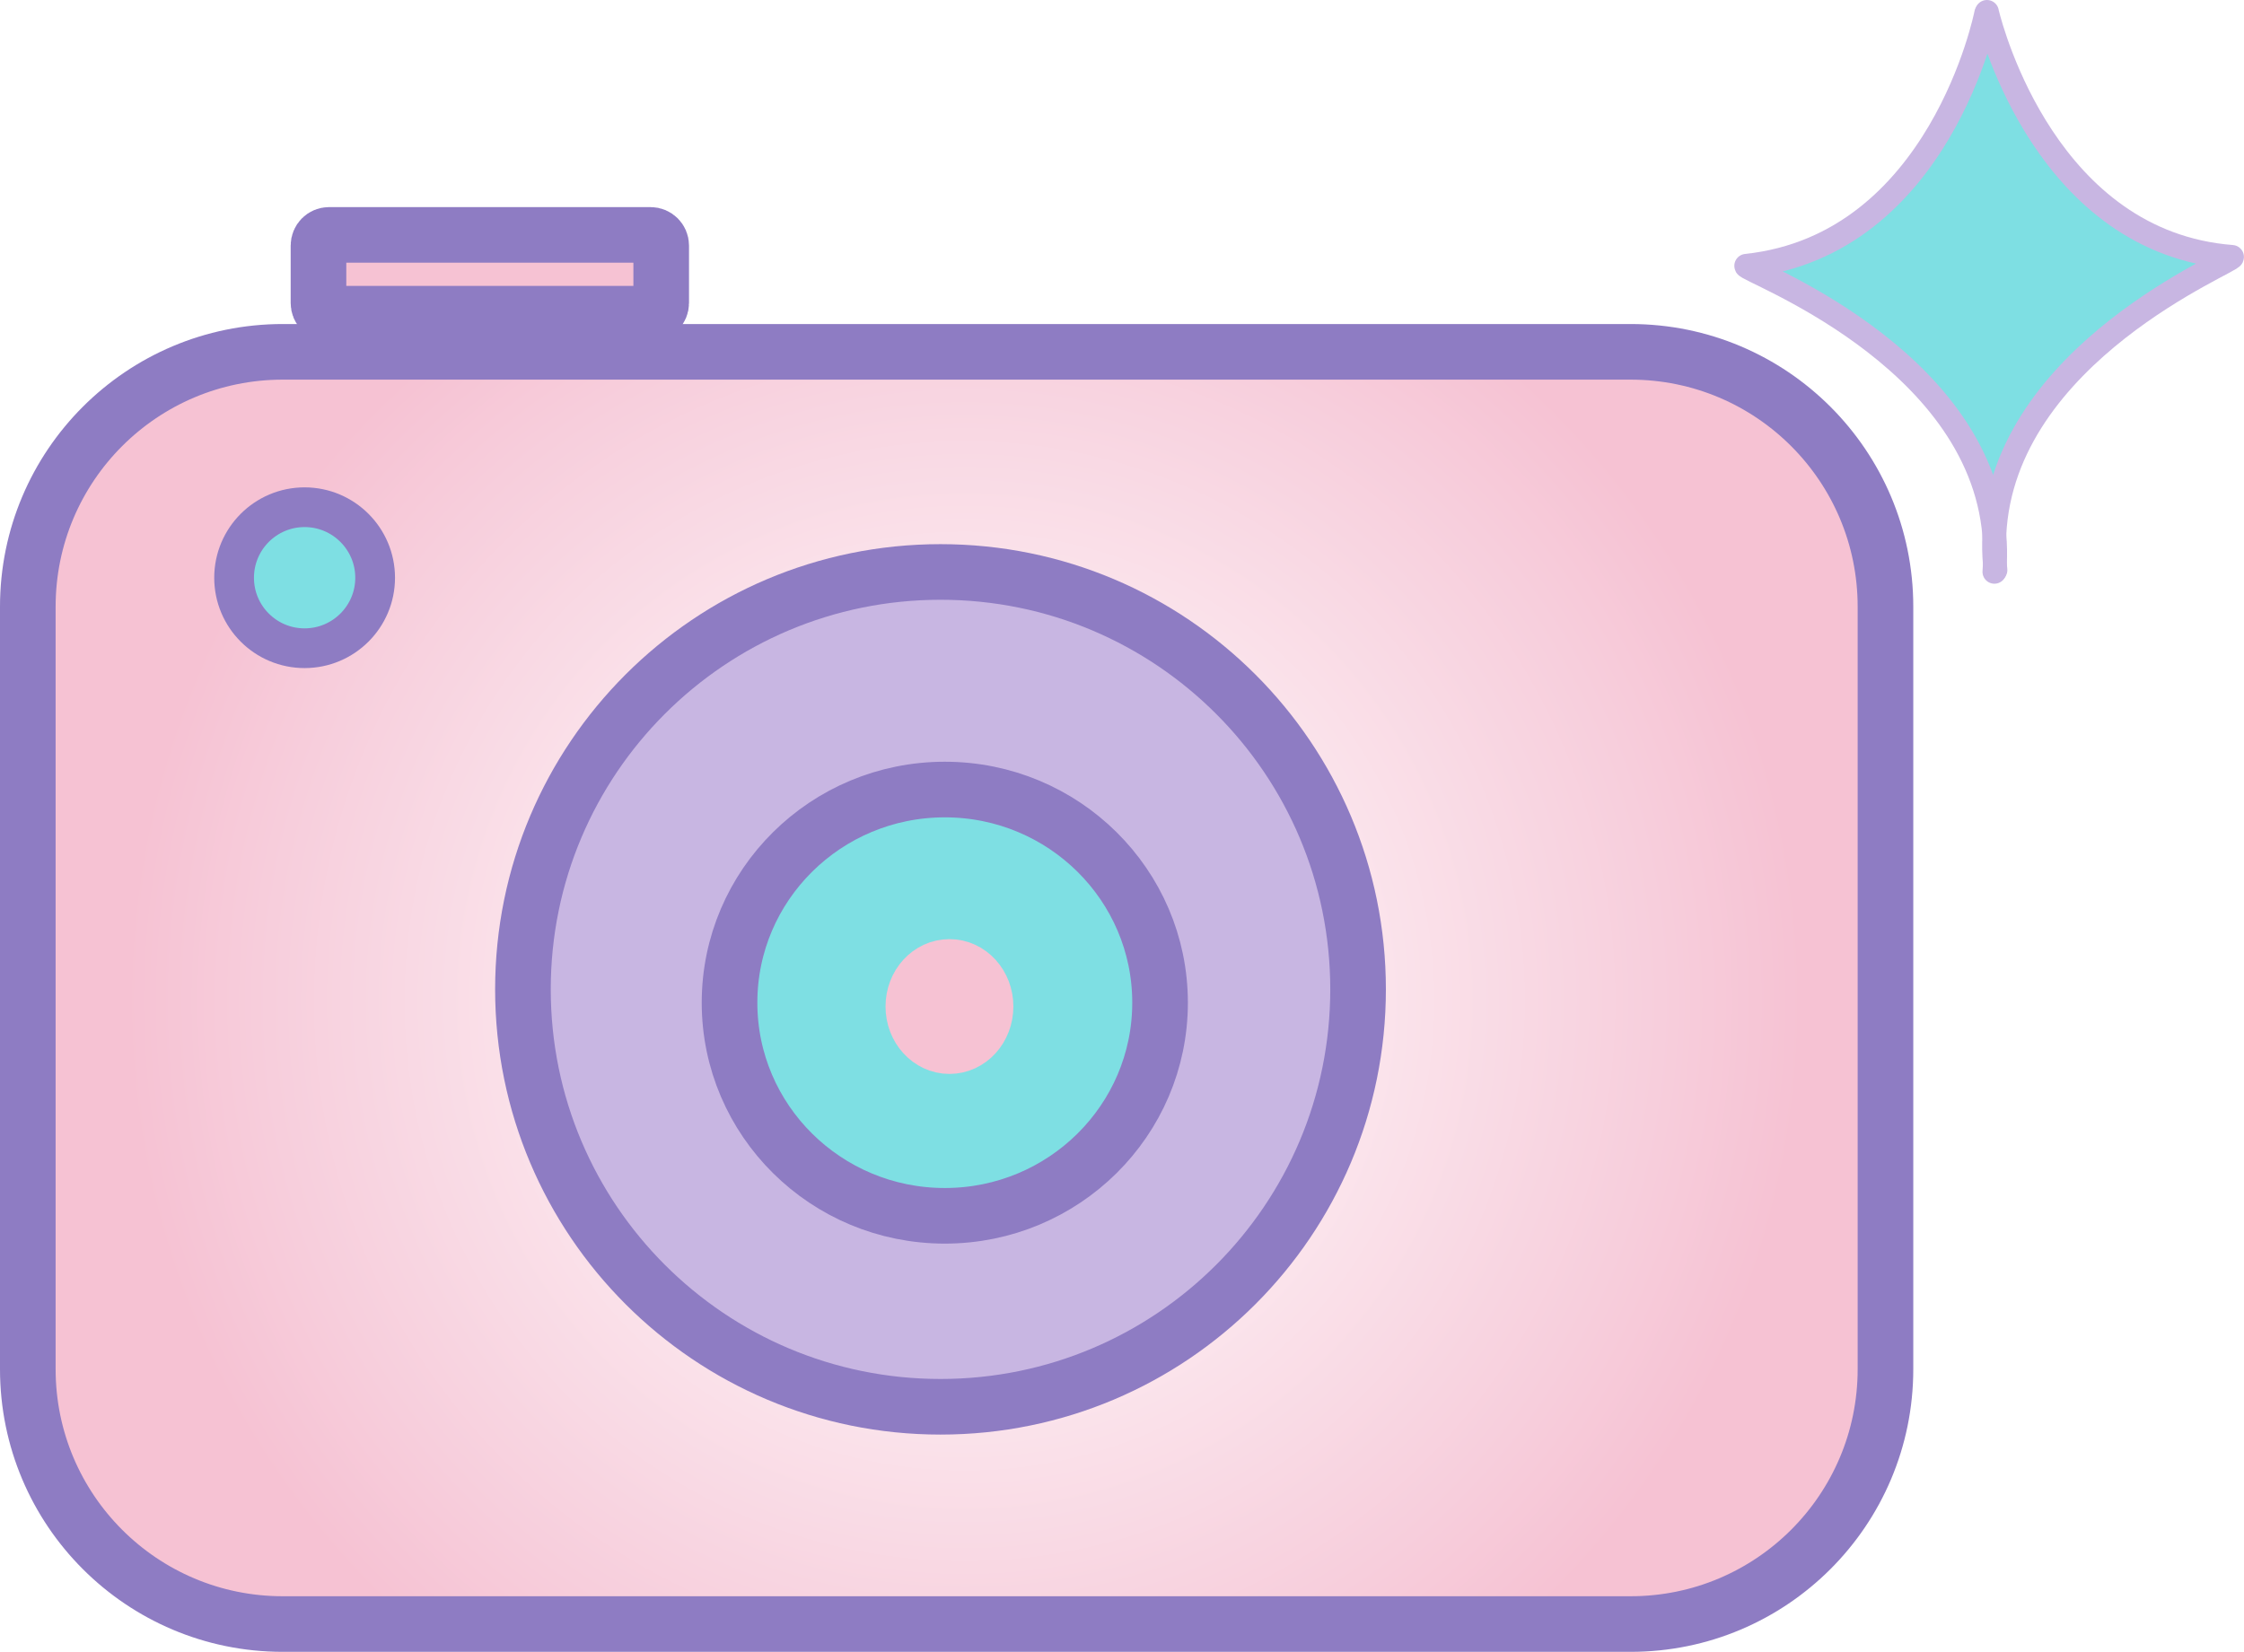
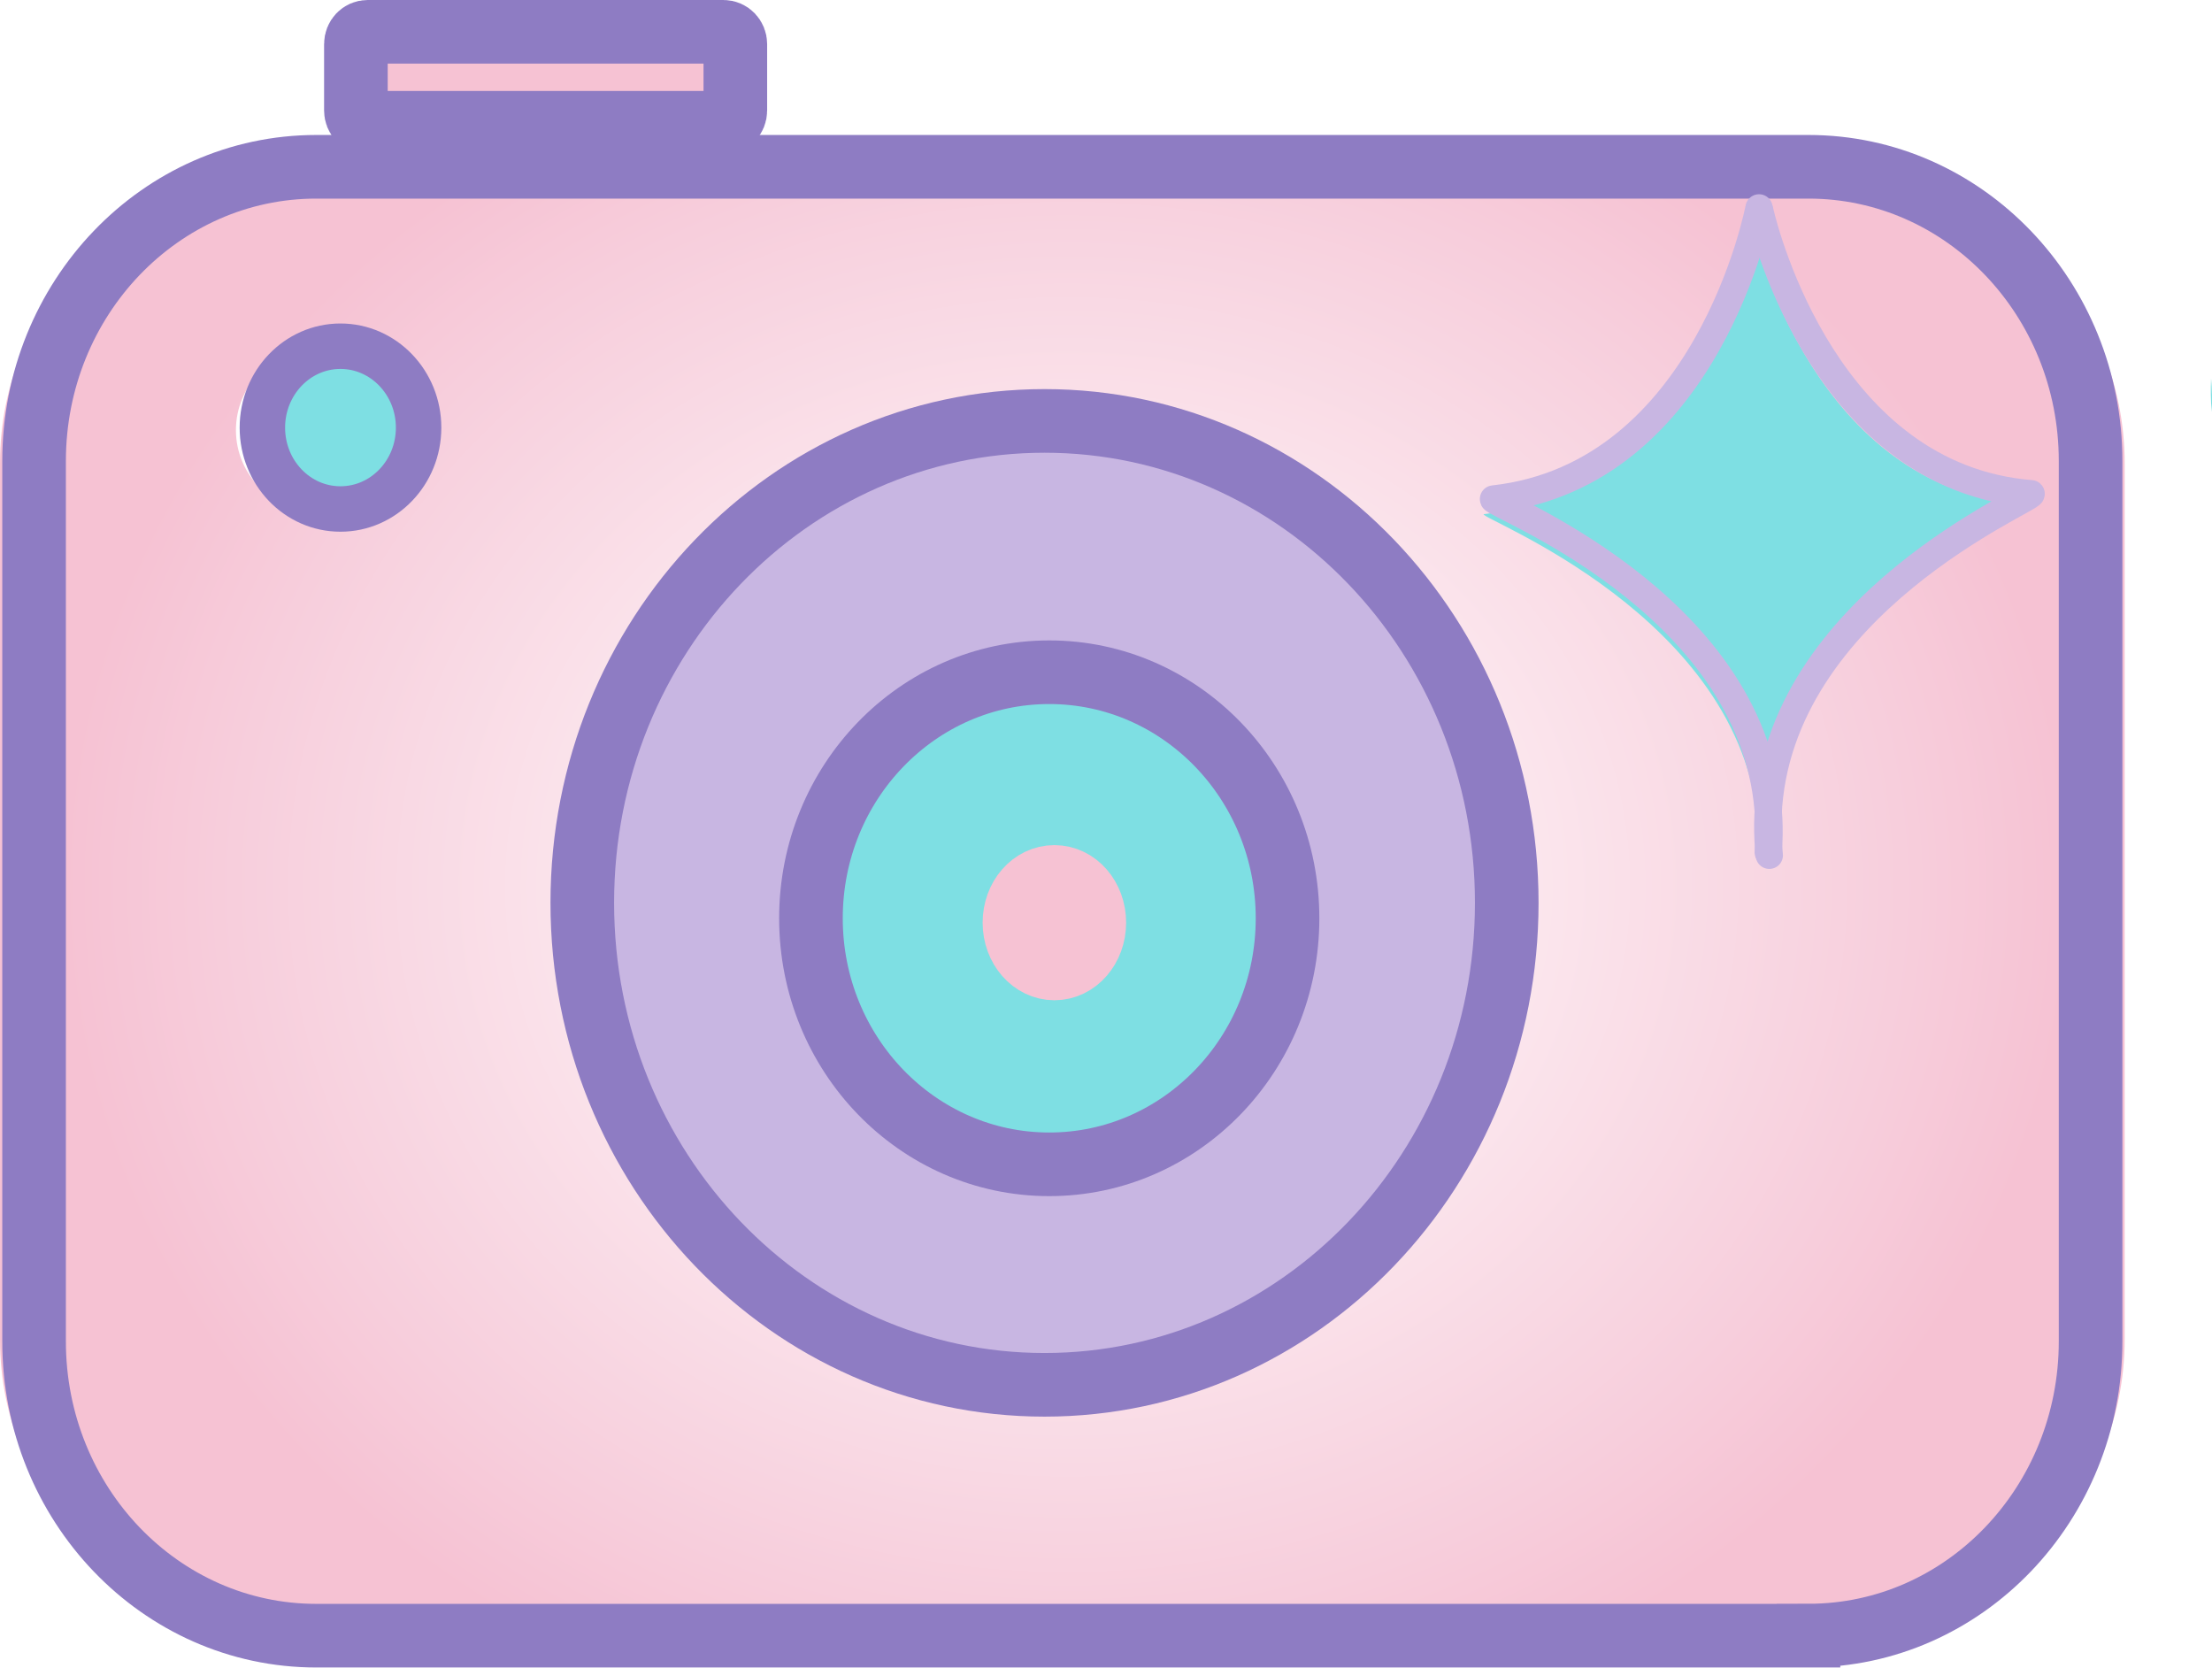
- <svg xmlns="http://www.w3.org/2000/svg" id="_图层_2" data-name="图层 2" viewBox="0 0 282.4 207.94">
+ <svg xmlns="http://www.w3.org/2000/svg" id="_图层_2" data-name="图层 2" viewBox="0 0 243.39 183.46">
  <defs>
    <style>
      .cls-1 {
        stroke: #c8b6e2;
        stroke-linecap: round;
        stroke-linejoin: round;
        stroke-width: 3px;
      }

      .cls-1, .cls-2, .cls-3, .cls-4 {
        fill: none;
      }

      .cls-5 {
        fill: #c8b6e2;
      }

      .cls-6 {
        fill: #7edfe3;
      }

      .cls-7 {
-         fill: url(#_未命名的渐变_619);
+         fill: url(#_未命名的渐变);
      }

      .cls-2 {
        stroke: #f6c2d3;
      }

      .cls-2, .cls-3 {
        stroke-width: 7px;
      }

      .cls-2, .cls-3, .cls-4 {
        stroke-miterlimit: 10;
      }

      .cls-3, .cls-4 {
        stroke: #8e7cc3;
      }

      .cls-4 {
        stroke-width: 5px;
      }

      .cls-8 {
        fill: #f6c2d3;
      }
    </style>
-     <radialGradient id="_未命名的渐变_619" data-name="未命名的渐变 619" cx="121.41" cy="126.02" fx="121.41" fy="126.02" r="105.53" gradientUnits="userSpaceOnUse">
+     <radialGradient id="_未命名的渐变" data-name="未命名的渐变" cx="92.76" cy="79.93" fx="92.76" fy="79.93" r="89.12" gradientTransform="translate(2.45 10.45) scale(1.24 1.09)" gradientUnits="userSpaceOnUse">
      <stop offset="0" stop-color="#fff" />
      <stop offset=".29" stop-color="#fdf1f5" />
      <stop offset=".83" stop-color="#f7cedc" />
      <stop offset="1" stop-color="#f6c2d3" />
    </radialGradient>
  </defs>
-   <g id="_图层_1-2" data-name="图层 1">
-     <g>
+   <g id="_图层_2-2" data-name=" 图层 2">
+     <g id="_图层_1-2" data-name=" 图层 1-2">
      <g>
-         <path class="cls-6" d="M250.98,67.36c.11,1.19.13,2.42.07,3.67-.11-1.25-.13-2.48-.07-3.67Z" />
-         <path class="cls-6" d="M280.89,32.34c.5.48-28.86,12-29.91,35.02-1.92-22.83-31.71-33.41-31.22-33.9,24.46-2.6,30.19-31.74,30.19-31.74l.14-.03c.61,2.47,7.64,28.86,30.8,30.65Z" />
-         <path class="cls-7" d="M237.28,76.37v95.99c0,17.72-14.36,32.08-32.07,32.08H35.58c-17.72,0-32.08-14.36-32.08-32.08v-95.99c0-17.72,14.36-32.08,32.08-32.08h169.63c17.71,0,32.07,14.36,32.07,32.08ZM170.91,124.54c0-29.02-23.53-52.54-52.55-52.54s-52.55,23.52-52.55,52.54,23.53,52.55,52.55,52.55,52.55-23.52,52.55-52.55ZM47.21,72.73c0-4.9-3.98-8.88-8.88-8.88s-8.87,3.98-8.87,8.88,3.97,8.87,8.87,8.87,8.88-3.97,8.88-8.87Z" />
-         <path class="cls-5" d="M118.36,72c29.02,0,52.55,23.52,52.55,52.54s-23.53,52.55-52.55,52.55-52.55-23.52-52.55-52.55,23.53-52.54,52.55-52.54ZM145.99,126.22c0-14.82-12.13-26.83-27.09-26.83s-27.09,12.01-27.09,26.83,12.13,26.83,27.09,26.83,27.09-12.01,27.09-26.83Z" />
-         <path class="cls-6" d="M118.9,99.39c14.96,0,27.09,12.01,27.09,26.83s-12.13,26.83-27.09,26.83-27.09-12.01-27.09-26.83,12.13-26.83,27.09-26.83ZM124.03,126.7c0-2.75-2.03-4.98-4.54-4.98s-4.55,2.23-4.55,4.98,2.03,4.99,4.55,4.99,4.54-2.23,4.54-4.99Z" />
-         <path class="cls-8" d="M119.49,121.72c2.51,0,4.54,2.23,4.54,4.98s-2.03,4.99-4.54,4.99-4.55-2.23-4.55-4.99,2.03-4.98,4.55-4.98Z" />
-         <path class="cls-8" d="M83.21,30.91v7.24c0,.74-.6,1.34-1.34,1.34h-40.46c-.74,0-1.33-.6-1.33-1.34v-7.24c0-.74.59-1.34,1.33-1.34h40.46c.74,0,1.34.6,1.34,1.34Z" />
-         <path class="cls-6" d="M38.33,63.85c4.9,0,8.88,3.98,8.88,8.88s-3.98,8.87-8.88,8.87-8.87-3.97-8.87-8.87,3.97-8.88,8.87-8.88Z" />
-       </g>
-       <g>
-         <path class="cls-3" d="M205.21,204.44H35.58c-17.72,0-32.08-14.36-32.08-32.08v-95.99c0-17.72,14.36-32.08,32.08-32.08h169.63c17.71,0,32.07,14.36,32.07,32.08v95.99c0,17.72-14.36,32.08-32.07,32.08Z" />
-         <path class="cls-4" d="M47.21,72.73c0,4.9-3.98,8.87-8.88,8.87s-8.87-3.97-8.87-8.87,3.97-8.88,8.87-8.88,8.88,3.98,8.88,8.88Z" />
-         <path class="cls-3" d="M170.91,124.54c0,29.03-23.53,52.55-52.55,52.55s-52.55-23.52-52.55-52.55,23.53-52.54,52.55-52.54,52.55,23.52,52.55,52.54Z" />
-         <ellipse class="cls-3" cx="118.9" cy="126.22" rx="27.09" ry="26.83" />
-         <path class="cls-3" d="M81.87,39.49h-40.46c-.74,0-1.33-.6-1.33-1.34v-7.24c0-.74.59-1.34,1.33-1.34h40.46c.74,0,1.34.6,1.34,1.34v7.24c0,.74-.6,1.34-1.34,1.34Z" />
-         <path class="cls-2" d="M124.03,126.7c0,2.76-2.03,4.99-4.54,4.99s-4.55-2.23-4.55-4.99,2.03-4.98,4.55-4.98,4.54,2.23,4.54,4.98Z" />
-         <path class="cls-1" d="M249.95,1.72s-5.73,29.14-30.19,31.74c-.49.49,29.3,11.07,31.22,33.9.11,1.19.13,2.42.07,3.67-.02.31-.04.63-.06.95" />
-         <path class="cls-1" d="M250.05,1.5s.01.06.04.19c.61,2.47,7.64,28.86,30.8,30.65.5.48-28.86,12-29.91,35.02-.06,1.19-.04,2.42.07,3.67.02.24.04.49.07.73" />
+         <g>
+           <path class="cls-7" d="M233.78,50.98v96.36c0,17.79-14.36,32.2-32.07,32.2H32.08c-17.72,0-32.08-14.41-32.08-32.2V50.98C0,33.19,14.36,18.77,32.08,18.77h169.63c17.71,0,32.07,14.41,32.07,32.2ZM167.41,99.33c0-29.13-23.53-52.74-52.55-52.74s-52.55,23.61-52.55,52.74,23.53,52.75,52.55,52.75,52.55-23.61,52.55-52.75ZM43.71,47.32c0-4.92-3.98-8.91-8.88-8.91s-8.87,4-8.87,8.91,3.97,8.9,8.87,8.9,8.88-3.99,8.88-8.9Z" />
+           <path class="cls-5" d="M114.93,46.31c28.09,0,50.86,23.73,50.86,53.02s-22.78,53.03-50.86,53.03-50.86-23.73-50.86-53.03,22.78-53.02,50.86-53.02ZM141.67,101.03c0-14.95-11.74-27.07-26.22-27.07s-26.22,12.12-26.22,27.07,11.74,27.07,26.22,27.07,26.22-12.12,26.22-27.07Z" />
+           <path class="cls-6" d="M115.45,73.95c14.48,0,26.22,12.12,26.22,27.07s-11.74,27.07-26.22,27.07-26.22-12.12-26.22-27.07,11.74-27.07,26.22-27.07ZM120.41,101.51c0-2.77-1.96-5.03-4.39-5.03s-4.4,2.25-4.4,5.03,1.96,5.04,4.4,5.04,4.39-2.25,4.39-5.04Z" />
+           <path class="cls-8" d="M116.02,96.49c2.43,0,4.39,2.25,4.39,5.03s-1.96,5.04-4.39,5.04-4.4-2.25-4.4-5.04,1.96-5.03,4.4-5.03Z" />
+           <path class="cls-8" d="M80.9,4.85v7.31c0,.75-.58,1.35-1.3,1.35h-39.16c-.72,0-1.29-.61-1.29-1.35v-7.31c0-.75.57-1.35,1.29-1.35h39.16c.72,0,1.3.61,1.3,1.35Z" />
+           <path class="cls-6" d="M37.46,38.09c4.74,0,8.6,4.02,8.6,8.96s-3.85,8.95-8.6,8.95-8.59-4.01-8.59-8.95,3.84-8.96,8.59-8.96Z" />
+           <path class="cls-6" d="M243.29,41.63c.11,1.2.13,2.44.07,3.7-.11-1.26-.13-2.5-.07-3.7Z" />
+           <path class="cls-6" d="M222.42,55.44c.48.48-27.93,12.11-28.95,35.34-1.86-23.04-30.69-33.71-30.22-34.21,23.68-2.62,29.22-32.03,29.22-32.03l.14-.03c.59,2.49,7.39,29.12,29.81,30.93Z" />
+         </g>
+         <g>
+           <path class="cls-3" d="M198.99,179.96H34.8c-17.15,0-31.05-14.49-31.05-32.37V50.72c0-17.88,13.9-32.37,31.05-32.37h164.19c17.14,0,31.04,14.49,31.04,32.37v96.86c0,17.88-13.9,32.37-31.04,32.37h0Z" />
+           <path class="cls-4" d="M46.06,47.05c0,4.94-3.85,8.95-8.6,8.95s-8.59-4.01-8.59-8.95,3.84-8.96,8.59-8.96,8.6,4.02,8.6,8.96Z" />
+           <path class="cls-3" d="M165.79,99.33c0,29.29-22.78,53.03-50.86,53.03s-50.86-23.73-50.86-53.03,22.78-53.02,50.86-53.02,50.86,23.73,50.86,53.02Z" />
+           <ellipse class="cls-3" cx="115.45" cy="101.03" rx="26.22" ry="27.07" />
+           <path class="cls-3" d="M79.61,13.51h-39.16c-.72,0-1.29-.61-1.29-1.35v-7.31c0-.75.57-1.35,1.29-1.35h39.16c.72,0,1.3.61,1.3,1.35v7.31c0,.75-.58,1.35-1.3,1.35Z" />
+           <path class="cls-2" d="M120.41,101.51c0,2.79-1.96,5.04-4.39,5.04s-4.4-2.25-4.4-5.04,1.96-5.03,4.4-5.03,4.39,2.25,4.39,5.03Z" />
+           <path class="cls-1" d="M193.55,22.87s-5.55,29.4-29.22,32.03c-.47.49,28.36,11.17,30.22,34.21.11,1.2.13,2.44.07,3.7-.02.31-.04.64-.06.96" />
+           <path class="cls-1" d="M193.64,23.2s0,.06.04.19c.59,2.49,7.4,29.12,29.81,30.93.48.48-27.93,12.11-28.95,35.34-.06,1.2-.04,2.44.07,3.7.02.24.04.49.07.74" />
+         </g>
      </g>
    </g>
  </g>
</svg>
